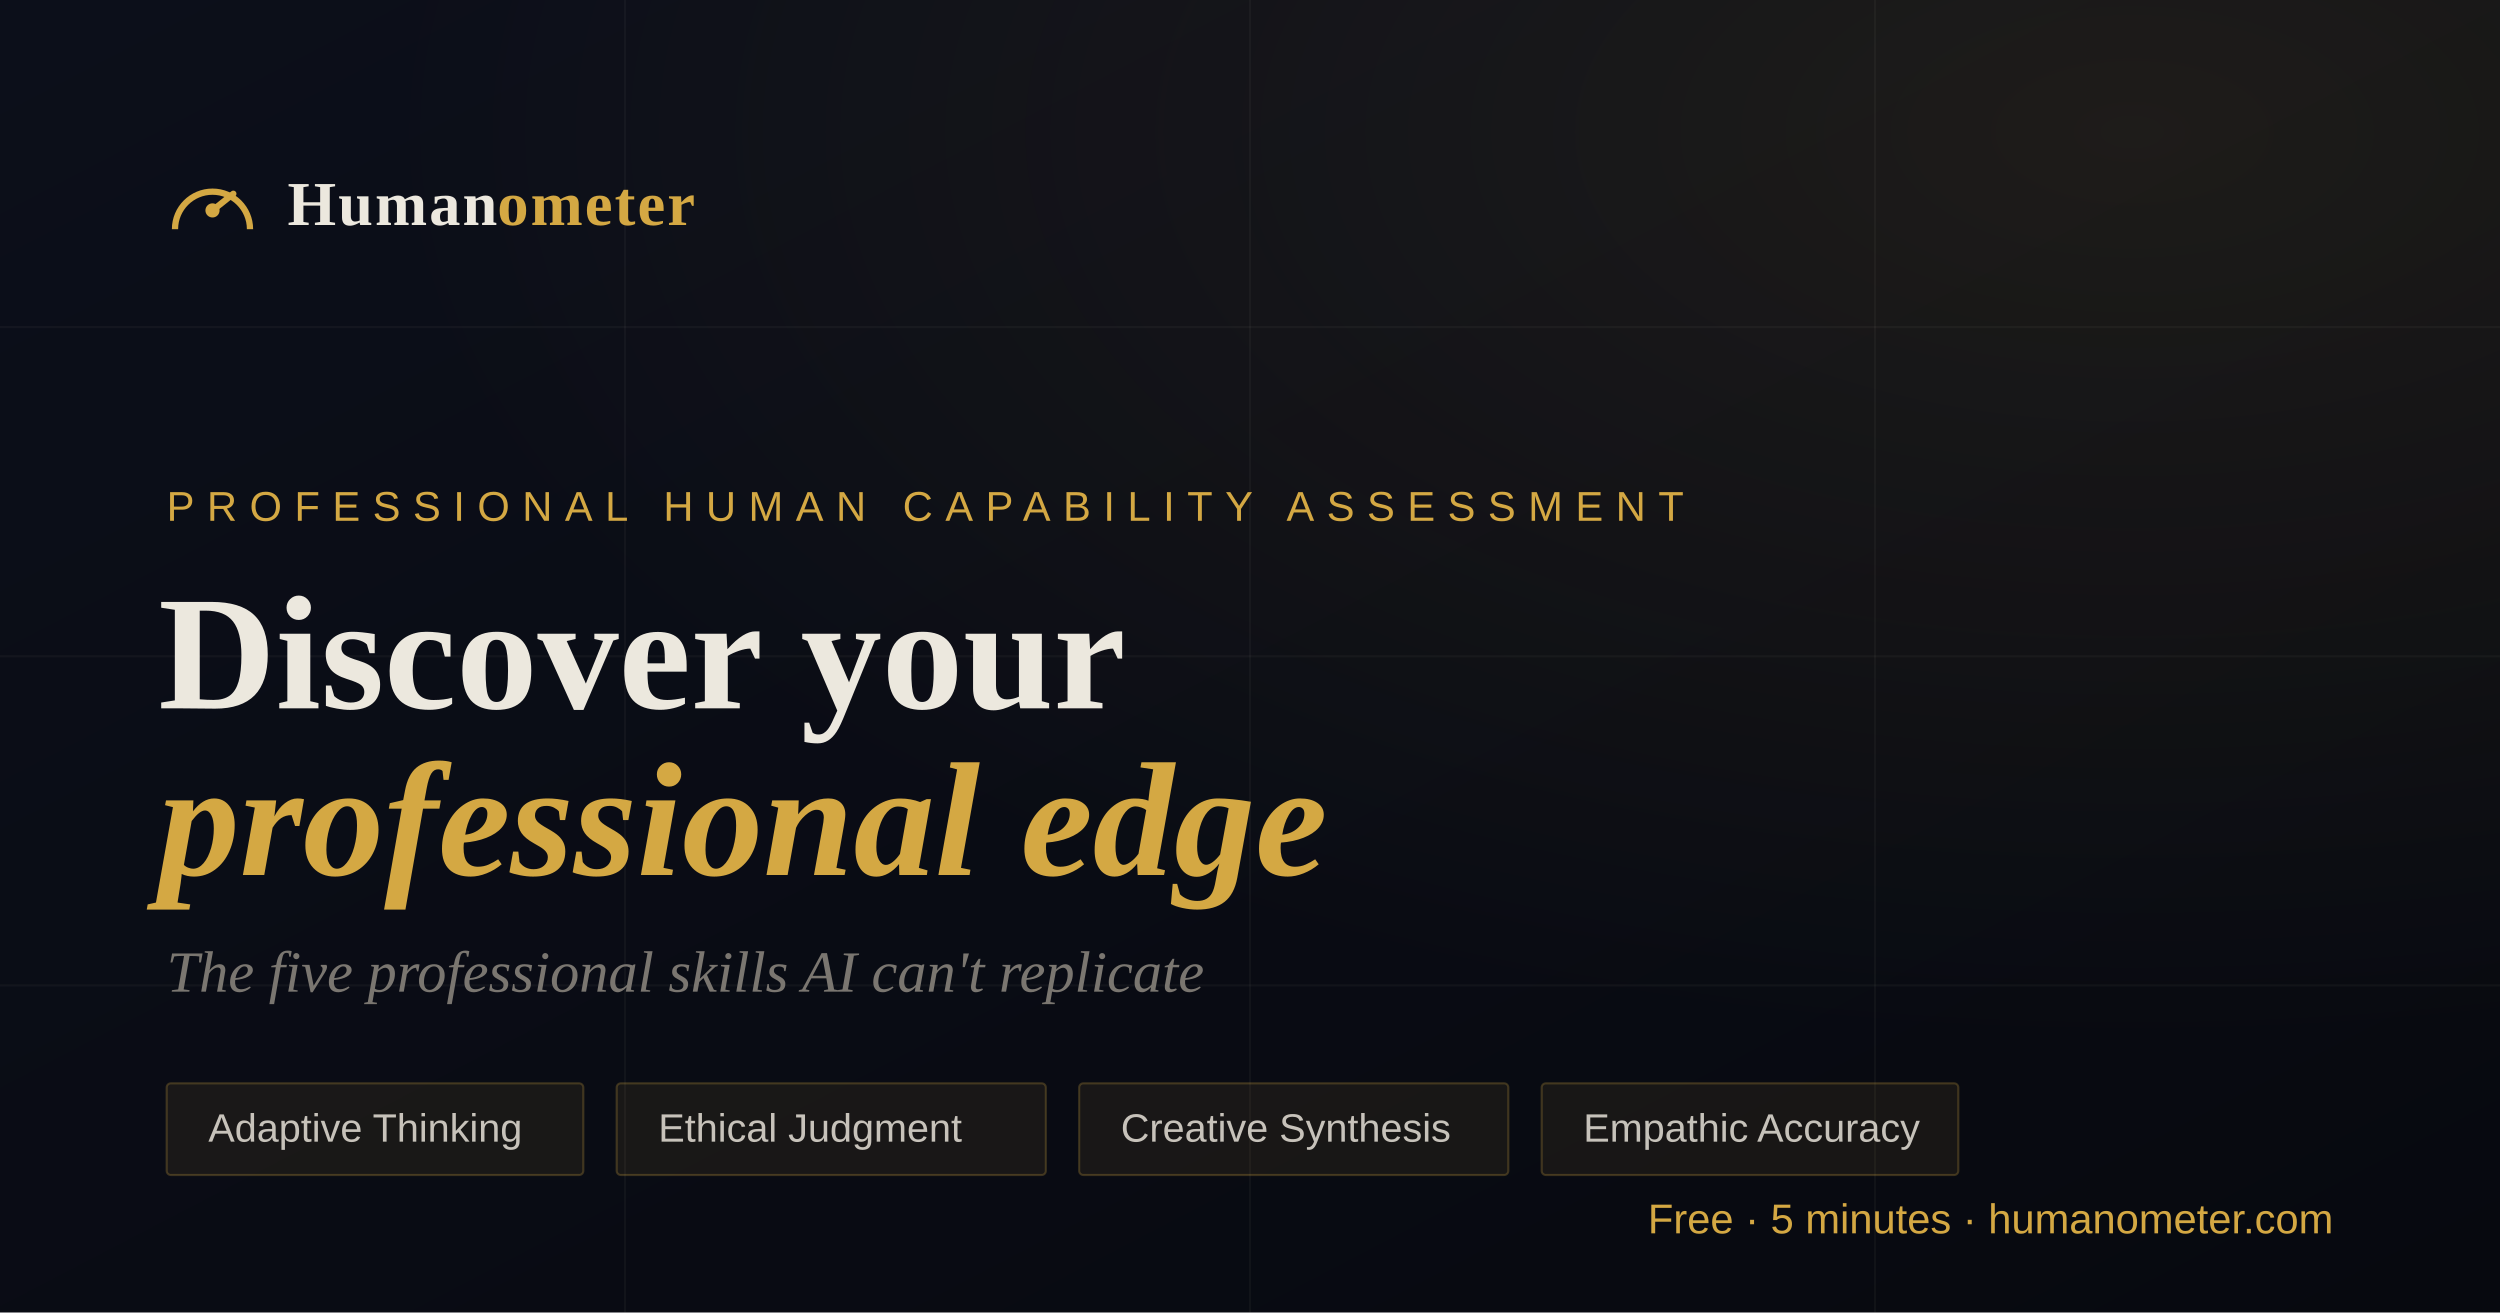
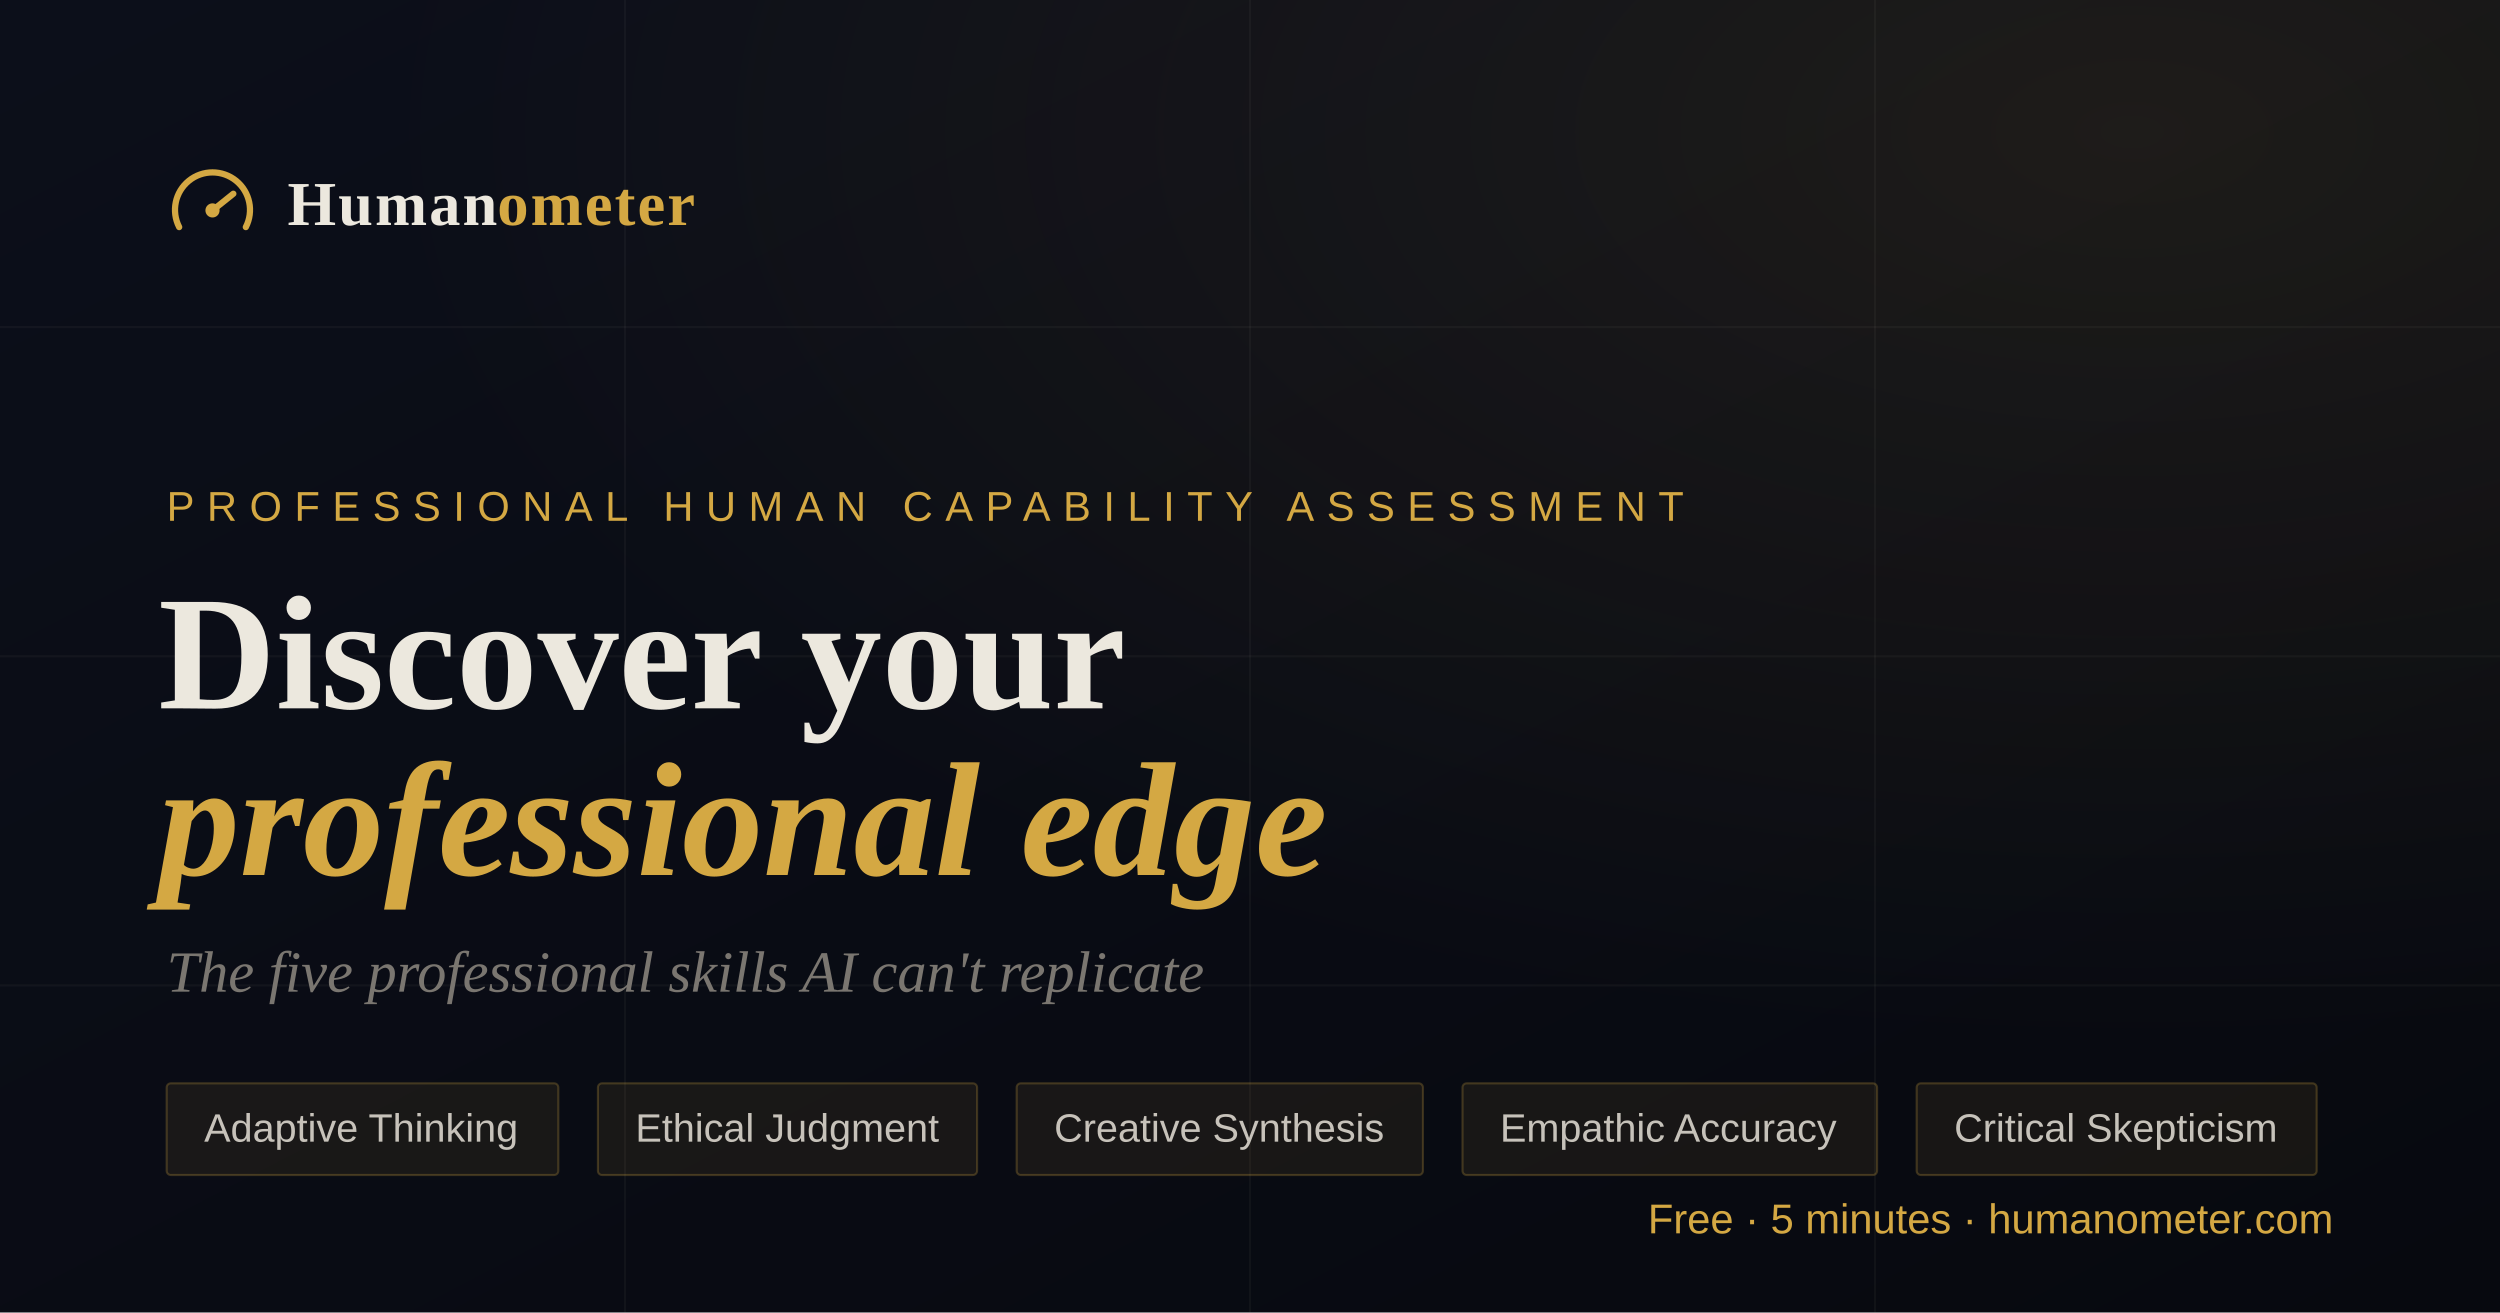
<svg xmlns="http://www.w3.org/2000/svg" width="1200" height="630" viewBox="0 0 1200 630">
  <defs>
    <linearGradient id="bg" x1="0" y1="0" x2="1" y2="1">
      <stop offset="0" stop-color="#0c0f1a" />
      <stop offset="1" stop-color="#07090f" />
    </linearGradient>
    <radialGradient id="glow" cx="0.85" cy="0.1" r="0.7">
      <stop offset="0" stop-color="#d4a843" stop-opacity="0.10" />
      <stop offset="1" stop-color="#d4a843" stop-opacity="0" />
    </radialGradient>
  </defs>
  <rect width="1200" height="630" fill="url(#bg)" />
  <rect width="1200" height="630" fill="url(#glow)" />
  <g stroke="#ece8de" stroke-opacity="0.04" stroke-width="1">
    <line x1="0" y1="157" x2="1200" y2="157" />
    <line x1="0" y1="315" x2="1200" y2="315" />
    <line x1="0" y1="473" x2="1200" y2="473" />
    <line x1="300" y1="0" x2="300" y2="630" />
    <line x1="600" y1="0" x2="600" y2="630" />
    <line x1="900" y1="0" x2="900" y2="630" />
  </g>
  <g transform="translate(80,76)">
-     <path d="M 4 34 A 18 18 0 1 1 40 34" stroke="#d4a843" stroke-width="3" fill="none" />
+     <path d="M 6 33 A 18 18 0 1 1 38 33" stroke="#d4a843" stroke-width="3" fill="none" stroke-linecap="round" />
    <circle cx="22" cy="25" r="3.4" fill="#d4a843" />
    <line x1="22" y1="25" x2="32" y2="17" stroke="#d4a843" stroke-width="3" stroke-linecap="round" />
    <text x="58" y="32" font-family="Georgia, 'Times New Roman', serif" font-size="30" font-weight="700" fill="#ece8de" letter-spacing="1">Human<tspan fill="#d4a843">ometer</tspan>
    </text>
  </g>
  <text x="80" y="250" font-family="Arial, sans-serif" font-size="20" letter-spacing="6" fill="#d4a843">PROFESSIONAL HUMAN CAPABILITY ASSESSMENT</text>
  <text x="76" y="340" font-family="Georgia, 'Times New Roman', serif" font-size="78" font-weight="700" fill="#ece8de">Discover your</text>
  <text x="76" y="420" font-family="Georgia, 'Times New Roman', serif" font-size="78" font-weight="700" font-style="italic" fill="#d4a843">professional edge</text>
  <text x="80" y="476" font-family="Georgia, 'Times New Roman', serif" font-style="italic" font-size="28" fill="#7a7670">The five professional skills AI can't replicate</text>
  <g font-family="Arial, sans-serif" font-size="19" fill="#ece8de" fill-opacity="0.82">
    <g>
-       <rect x="80" y="520" width="200" height="44" rx="2" fill="#d4a843" fill-opacity="0.08" stroke="#d4a843" stroke-opacity="0.25" />
-       <text x="100" y="548">Adaptive Thinking</text>
+       <rect x="80" y="520" width="188" height="44" rx="2" fill="#d4a843" fill-opacity="0.08" stroke="#d4a843" stroke-opacity="0.25" />
+       <text x="98" y="548">Adaptive Thinking</text>
    </g>
    <g>
-       <rect x="296" y="520" width="206" height="44" rx="2" fill="#d4a843" fill-opacity="0.08" stroke="#d4a843" stroke-opacity="0.25" />
-       <text x="316" y="548">Ethical Judgment</text>
+       <rect x="287" y="520" width="182" height="44" rx="2" fill="#d4a843" fill-opacity="0.08" stroke="#d4a843" stroke-opacity="0.25" />
+       <text x="305" y="548">Ethical Judgment</text>
    </g>
    <g>
-       <rect x="518" y="520" width="206" height="44" rx="2" fill="#d4a843" fill-opacity="0.08" stroke="#d4a843" stroke-opacity="0.25" />
-       <text x="538" y="548">Creative Synthesis</text>
+       <rect x="488" y="520" width="195" height="44" rx="2" fill="#d4a843" fill-opacity="0.08" stroke="#d4a843" stroke-opacity="0.25" />
+       <text x="506" y="548">Creative Synthesis</text>
    </g>
    <g>
-       <rect x="740" y="520" width="200" height="44" rx="2" fill="#d4a843" fill-opacity="0.08" stroke="#d4a843" stroke-opacity="0.25" />
-       <text x="760" y="548">Empathic Accuracy</text>
+       <rect x="702" y="520" width="199" height="44" rx="2" fill="#d4a843" fill-opacity="0.08" stroke="#d4a843" stroke-opacity="0.25" />
+       <text x="720" y="548">Empathic Accuracy</text>
+     </g>
+     <g>
+       <rect x="920" y="520" width="192" height="44" rx="2" fill="#d4a843" fill-opacity="0.08" stroke="#d4a843" stroke-opacity="0.25" />
+       <text x="938" y="548">Critical Skepticism</text>
    </g>
  </g>
  <text x="1120" y="592" text-anchor="end" font-family="Arial, sans-serif" font-size="20" fill="#d4a843">Free · 5 minutes · humanometer.com</text>
</svg>
